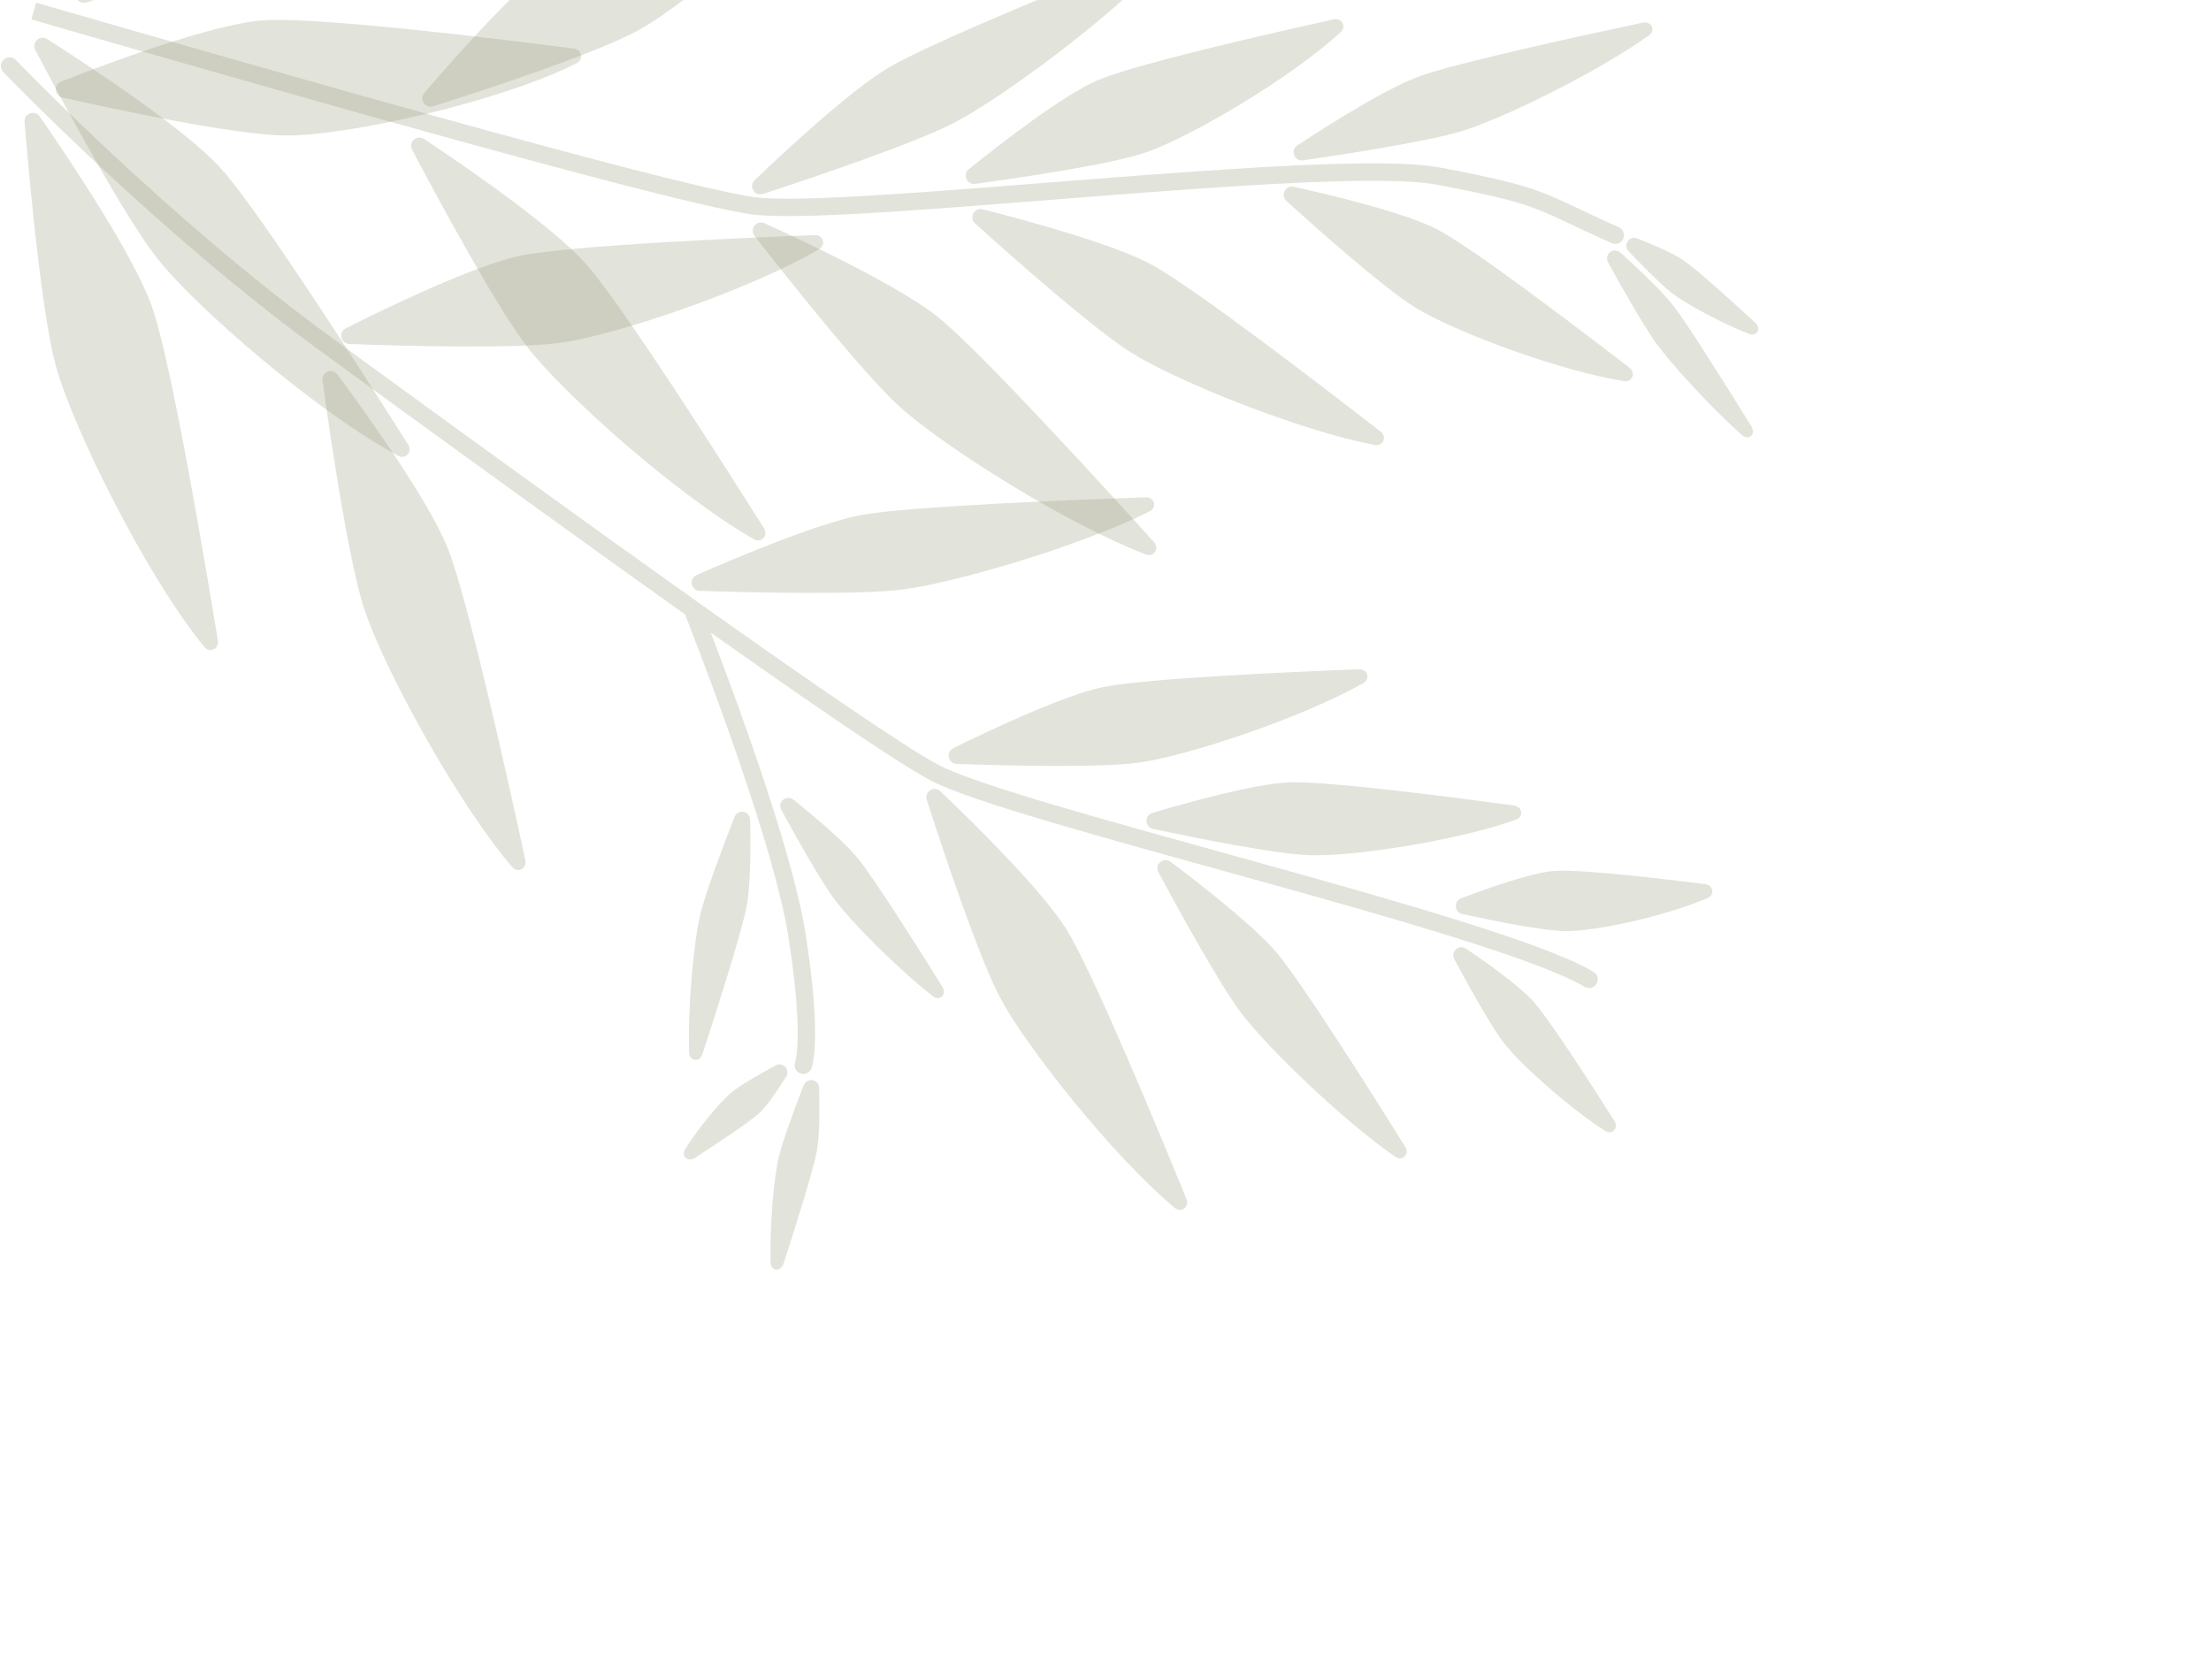
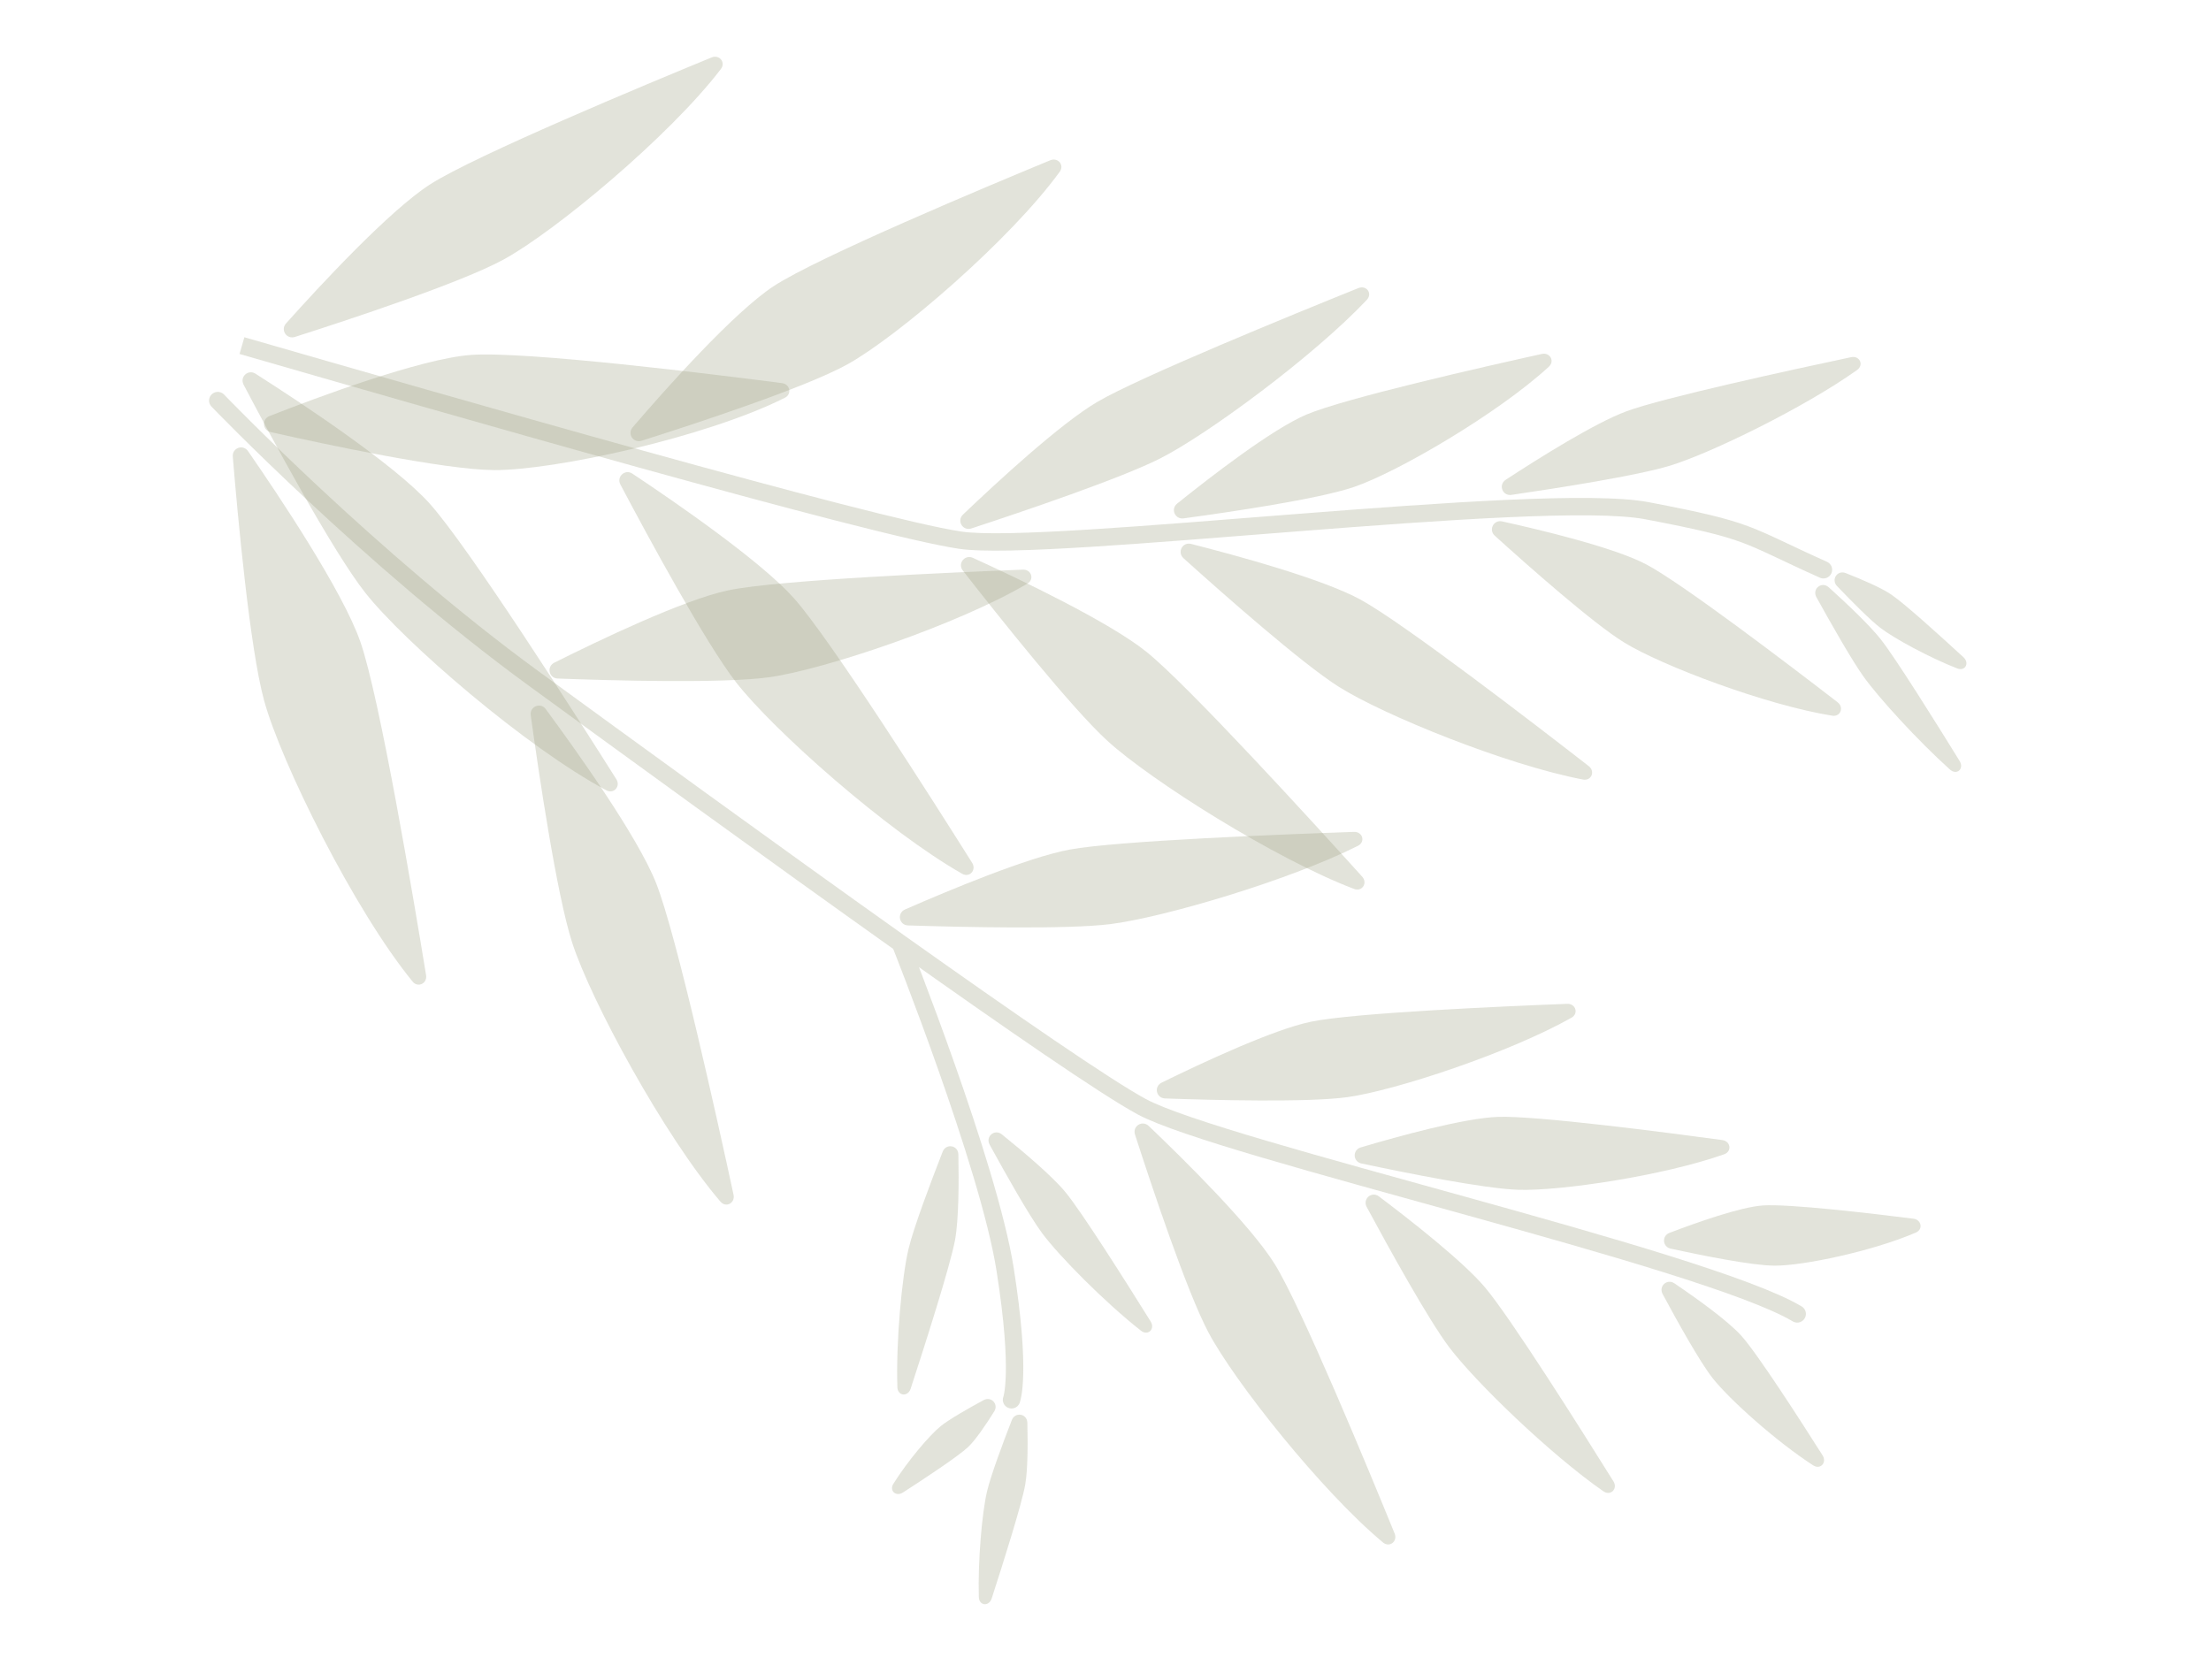
<svg xmlns="http://www.w3.org/2000/svg" width="254" height="193" viewBox="0 0 254 193" fill="none" version="1.1" id="svg29">
  <defs id="defs29" />
-   <path d="M 87.679,22.278 C 86.682,22.605 85.956,21.402 86.714,20.678 90.742,16.836 97.929,10.216 102.14,7.737 c 4.793,-2.822 22.628,-10.108 29.99,-13.077 0.93,-0.375 1.658,0.625 0.97,1.354 -6.091,6.461 -18.24,15.417 -23.679,18.192 -4.469,2.281 -15.731,6.096 -21.742,8.071 z" fill="#9da083" fill-opacity="0.3" id="path1" />
-   <path d="m 49.784,12.204 c -0.945,0.299 -1.671,-0.791 -1.026,-1.543 3.765,-4.385 11.606,-13.211 16.213,-16.229 5.053,-3.31 24.59,-11.494 31.765,-14.457 0.877,-0.362 1.647,0.547 1.09,1.315 C 92.117,-10.851 79.188,0.246 73.392,3.446 68.547,6.121 55.763,10.31 49.784,12.204 Z" fill="#9da083" fill-opacity="0.3" id="path2" />
-   <path d="M 9.959,0.275 C 9.004,0.579 8.272,-0.533 8.941,-1.28 12.848,-5.646 20.838,-14.277 25.513,-17.27 c 5.153,-3.3 24.973,-11.553 32.317,-14.57 0.887,-0.364 1.652,0.565 1.069,1.327 -5.926,7.752 -19.108,18.712 -25.002,21.912 -4.92,2.671 -17.823,6.925 -23.938,8.876 z" fill="#9da083" fill-opacity="0.3" id="path3" />
-   <path d="m 185.15,27.939 c 0.503,0.226 1.095,9e-4 1.321,-0.503 0.226,-0.504 0.001,-1.096 -0.503,-1.322 z M 3.599,2.232 c 11.121,3.211 29.213,8.427 45.795,13.027 16.541,4.589 31.684,8.596 36.839,9.356 L 86.524,22.636 C 81.525,21.899 66.539,17.94 49.928,13.331 33.358,8.734 15.275,3.521 4.153,0.31 Z M 86.232,24.614 c 2.665,0.393 8.22,0.21 15.101,-0.217 6.928,-0.43 15.34,-1.12 23.798,-1.782 8.465,-0.663 16.978,-1.298 24.137,-1.621 7.202,-0.326 12.906,-0.328 15.826,0.231 l 0.376,-1.964 c -3.193,-0.611 -9.14,-0.588 -16.292,-0.264 -7.196,0.325 -15.74,0.963 -24.204,1.625 -8.471,0.663 -16.858,1.351 -23.765,1.78 -6.955,0.432 -12.273,0.59 -14.685,0.235 z m 78.862,-3.39 c 6.117,1.17 8.804,1.819 11.105,2.673 2.352,0.873 4.251,1.933 8.951,4.042 l 0.818,-1.825 c -4.523,-2.03 -6.649,-3.193 -9.073,-4.093 -2.475,-0.919 -5.314,-1.593 -11.425,-2.762 z" fill="#9da083" fill-opacity="0.3" id="path4" />
-   <path d="m 86.692,27.123 c -0.634,-0.812 0.222,-1.891 1.16,-1.463 5.41,2.47 15.613,7.337 19.901,10.771 4.794,3.839 19.287,19.74 24.812,25.856 0.661,0.731 -0.001,1.765 -0.922,1.416 C 122.59,60.272 108.278,51.229 103.306,46.688 99.174,42.915 90.783,32.363 86.692,27.123 Z" fill="#9da083" fill-opacity="0.3" id="path5" />
-   <path d="m 47.354,17.238 c -0.478,-0.903 0.529,-1.822 1.379,-1.255 5.025,3.345 14.763,10.062 18.543,14.3 4.197,4.706 16.076,23.407 20.486,30.421 0.52,0.827 -0.294,1.738 -1.144,1.256 C 77.982,57.06 64.905,45.439 60.663,39.985 57.125,35.437 50.488,23.162 47.354,17.238 Z" fill="#9da083" fill-opacity="0.3" id="path6" />
-   <path d="M 4.065,5.761 C 3.595,4.867 4.582,3.955 5.434,4.499 10.679,7.846 21.311,14.875 25.36,19.332 c 4.457,4.906 17.03,24.635 21.525,31.76 0.516,0.818 -0.284,1.734 -1.137,1.28 C 36.564,47.48 22.536,35.368 18.047,29.671 14.282,24.893 7.252,11.818 4.065,5.761 Z" fill="#9da083" fill-opacity="0.3" id="path7" />
-   <path d="m 147.805,23.116 c -0.747,-0.676 -0.138,-1.863 0.845,-1.646 4.673,1.033 12.86,3.011 16.503,4.914 4.108,2.146 16.726,11.771 22.031,15.865 0.763,0.589 0.335,1.698 -0.616,1.546 -7.606,-1.219 -19.574,-5.742 -23.921,-8.421 -3.554,-2.19 -10.916,-8.706 -14.842,-12.258 z" fill="#9da083" fill-opacity="0.3" id="path8" />
-   <path d="m 187.123,28.906 c -0.716,-0.748 0.03,-1.877 0.994,-1.498 1.907,0.751 4.071,1.685 5.213,2.454 1.52,1.022 5.643,4.757 8.318,7.221 0.728,0.671 0.188,1.643 -0.734,1.279 -3.248,-1.282 -7.222,-3.434 -8.824,-4.667 -1.171,-0.901 -3.265,-3.012 -4.967,-4.789 z" fill="#9da083" fill-opacity="0.3" id="path9" />
-   <path d="m 149.722,18.423 c -1.041,0.152 -1.541,-1.161 -0.661,-1.737 3.933,-2.571 10.258,-6.53 13.861,-7.866 4.198,-1.557 19.034,-4.782 25.81,-6.219 0.985,-0.209 1.51,0.89 0.691,1.473 -6.038,4.298 -16.782,9.557 -21.496,10.992 -3.803,1.159 -12.864,2.576 -18.205,3.356 z" fill="#9da083" fill-opacity="0.3" id="path10" />
-   <path d="m 112.045,25.7 c -0.763,-0.688 -0.121,-1.895 0.875,-1.642 5.342,1.359 15.085,4.021 19.425,6.38 4.88,2.652 20.171,14.423 26.25,19.149 0.775,0.603 0.307,1.726 -0.658,1.543 C 149.189,49.47 135.039,43.732 129.885,40.474 125.629,37.785 116.624,29.826 112.045,25.7 Z" fill="#9da083" fill-opacity="0.3" id="path11" />
-   <path d="m 184.753,30.186 c -0.535,-0.964 0.606,-1.879 1.423,-1.14 2.183,1.975 4.712,4.376 5.984,5.993 1.7,2.159 6.268,9.464 9.041,13.957 0.556,0.9 -0.323,1.691 -1.11,0.984 -3.679,-3.307 -8.193,-8.245 -9.937,-10.691 -1.308,-1.834 -3.617,-5.883 -5.401,-9.103 z" fill="#9da083" fill-opacity="0.3" id="path12" />
-   <path d="m 112.045,21.12 c -0.986,0.133 -1.509,-1.071 -0.734,-1.694 3.811,-3.067 10.892,-8.547 14.841,-10.227 4.41,-1.876 20.481,-5.52 27.057,-6.972 0.929,-0.205 1.51,0.82 0.809,1.464 -5.862,5.39 -17.4,12.125 -22.395,13.824 -4.103,1.395 -14.277,2.888 -19.578,3.606 z" fill="#9da083" fill-opacity="0.3" id="path13" />
-   <path d="m 89.773,93.087 c -0.513,-0.938 0.573,-1.851 1.404,-1.18 2.54,2.048 5.773,4.788 7.28,6.608 1.891,2.284 6.984,10.348 9.812,14.889 0.541,0.868 -0.308,1.691 -1.112,1.059 -4.136,-3.244 -9.43,-8.597 -11.368,-11.221 -1.492,-2.021 -4.146,-6.733 -6.017,-10.155 z" fill="#9da083" fill-opacity="0.3" id="path14" />
-   <path d="m 109.923,87.775 c -1.021,-0.036 -1.313,-1.364 -0.395,-1.815 4.587,-2.254 12.794,-6.098 17.156,-7.003 4.928,-1.022 22.252,-1.777 29.435,-2.053 0.976,-0.037 1.344,1.112 0.494,1.593 -7.149,4.042 -20.267,8.371 -25.75,9.129 -4.497,0.622 -15.233,0.351 -20.94,0.149 z" fill="#9da083" fill-opacity="0.3" id="path15" />
-   <path d="m 84.372,93.896 c 0.389,-0.995 1.786,-0.751 1.806,0.318 0.064,3.262 0.043,7.501 -0.383,9.824 -0.535,2.917 -3.438,12.001 -5.098,17.087 -0.317,0.972 -1.493,0.851 -1.526,-0.171 -0.173,-5.254 0.525,-12.75 1.289,-15.921 0.589,-2.442 2.493,-7.504 3.912,-11.136 z" fill="#9da083" fill-opacity="0.3" id="path16" />
-   <path d="m 92.315,124.739 c 0.384,-0.99 1.761,-0.758 1.787,0.303 0.061,2.489 0.051,5.446 -0.249,7.135 -0.394,2.221 -2.504,8.902 -3.846,13.047 -0.313,0.966 -1.452,0.854 -1.48,-0.161 -0.117,-4.165 0.371,-9.721 0.943,-12.135 0.426,-1.799 1.751,-5.37 2.845,-8.189 z" fill="#9da083" fill-opacity="0.3" id="path17" />
-   <path d="m 89.074,122.44 c 0.868,-0.471 1.751,0.454 1.227,1.292 -0.958,1.532 -2.135,3.275 -2.998,4.092 -1.112,1.051 -4.936,3.58 -7.492,5.231 -0.794,0.513 -1.604,-0.196 -1.102,-0.998 1.61,-2.575 4.115,-5.552 5.442,-6.628 0.962,-0.779 3.117,-2.009 4.923,-2.989 z" fill="#9da083" fill-opacity="0.3" id="path18" />
-   <path d="M 80.408,67.895 C 79.36,67.862 79.088,66.483 80.049,66.063 85.148,63.829 94.165,60.067 98.971,59.177 104.44,58.165 123.692,57.418 131.625,57.147 c 1.002,-0.034 1.344,1.154 0.448,1.605 -7.933,3.988 -22.413,8.249 -28.473,8.996 -4.981,0.615 -16.867,0.348 -23.192,0.147 z" fill="#9da083" fill-opacity="0.3" id="path19" />
-   <path d="M 7.172,11.208 C 6.226,10.995 6.13,9.723 7.033,9.368 12.507,7.22 24.404,2.774 30.158,2.343 36.404,1.875 58.258,4.588 65.926,5.58 66.849,5.7 67.077,6.847 66.246,7.265 57.174,11.821 39.686,15.617 32.836,15.574 27.078,15.537 13.289,12.583 7.172,11.208 Z" fill="#9da083" fill-opacity="0.3" id="path20" />
-   <path d="m 40.148,39.524 c -1.018,-0.038 -1.301,-1.364 -0.391,-1.82 5.089,-2.55 14.854,-7.234 19.966,-8.31 5.701,-1.2 26.027,-2.079 33.868,-2.381 0.973,-0.037 1.35,1.114 0.511,1.609 -8.009,4.721 -23.307,9.864 -29.637,10.752 -5.253,0.737 -18.008,0.385 -24.317,0.151 z" fill="#9da083" fill-opacity="0.3" id="path21" />
-   <path d="m 1.099,7.587 c 0,0 17.555,18.27 36.261,31.912 10.158,7.408 27.228,19.847 42.153,30.449 M 182.543,112.53 C 171.853,106.151 116.27,93.602 107.241,88.722 103.115,86.493 92.073,78.871 79.513,69.948 m 0,0 c 0,0 10.139,25.438 12.037,37.474 1.899,12.037 0.736,14.978 0.736,14.978" stroke="#9da083" stroke-opacity="0.3" stroke-width="2" stroke-linecap="round" id="path22" />
-   <path d="m 106.469,91.924 c -0.314,-0.972 0.84,-1.693 1.579,-0.988 4.112,3.924 11.753,11.473 14.488,15.892 3.056,4.937 10.795,23.666 13.762,30.942 0.368,0.904 -0.59,1.65 -1.339,1.025 -7.112,-5.933 -17.079,-18.519 -20.059,-24.149 -2.472,-4.67 -6.488,-16.71 -8.431,-22.723 z" fill="#9da083" fill-opacity="0.3" id="path23" />
-   <path d="m 37.052,43.748 c -0.14,-1.012 1.119,-1.532 1.725,-0.71 3.602,4.886 10.533,14.619 12.656,19.941 2.355,5.904 7.163,27.727 8.917,35.862 0.206,0.955 -0.871,1.534 -1.505,0.791 C 52.349,92.031 43.955,76.511 41.815,69.883 40.03,64.354 37.975,50.421 37.052,43.748 Z" fill="#9da083" fill-opacity="0.3" id="path24" />
-   <path d="m 2.824,14.025 c -0.083,-1.006 1.18,-1.456 1.754,-0.626 3.585,5.185 10.85,16.058 12.888,21.864 2.24,6.379 6.195,29.957 7.563,38.349 0.155,0.952 -0.939,1.48 -1.549,0.734 C 16.775,66.146 8.371,49.177 6.42,42.045 4.78,36.053 3.393,20.92 2.824,14.025 Z" fill="#9da083" fill-opacity="0.3" id="path25" />
-   <path d="m 167.082,110.246 c -0.482,-0.897 0.51,-1.801 1.353,-1.228 2.606,1.768 6.16,4.315 7.705,6.04 1.857,2.073 6.733,9.649 9.322,13.734 0.521,0.823 -0.255,1.674 -1.075,1.146 -4.211,-2.712 -9.677,-7.613 -11.575,-10.044 -1.476,-1.891 -4.03,-6.486 -5.73,-9.648 z" fill="#9da083" fill-opacity="0.3" id="path26" />
-   <path d="m 168.011,105.034 c -0.947,-0.207 -1.045,-1.468 -0.139,-1.814 3.149,-1.201 8.098,-2.95 10.677,-3.145 2.953,-0.224 12.603,0.918 17.349,1.518 0.923,0.116 1.133,1.222 0.28,1.591 -4.934,2.133 -12.945,3.824 -16.237,3.805 -2.607,-0.015 -8.372,-1.18 -11.93,-1.955 z" fill="#9da083" fill-opacity="0.3" id="path27" />
-   <path d="m 133.088,100.247 c -0.5,-0.928 0.567,-1.848 1.409,-1.213 3.773,2.848 9.669,7.481 12.167,10.432 2.914,3.442 11.073,16.379 14.767,22.302 0.534,0.855 -0.322,1.724 -1.15,1.149 -6.122,-4.253 -14.768,-12.625 -17.746,-16.594 -2.402,-3.203 -6.866,-11.287 -9.447,-16.076 z" fill="#9da083" fill-opacity="0.3" id="path28" />
-   <path d="m 132.486,95.249 c -0.995,-0.212 -1.05,-1.558 -0.075,-1.848 4.416,-1.311 11.917,-3.376 15.777,-3.508 4.399,-0.15 19.258,1.783 25.751,2.664 0.964,0.131 1.131,1.31 0.215,1.634 -6.928,2.455 -18.828,4.246 -23.677,4.08 -3.94,-0.135 -12.959,-1.951 -17.991,-3.023 z" fill="#9da083" fill-opacity="0.3" id="path29" />
+   <path d="m 111.598,60.719 c -0.996,0.327 -1.723,-0.875 -0.965,-1.599 4.028,-3.843 11.214,-10.462 15.426,-12.941 4.793,-2.822 22.628,-10.108 29.99,-13.077 0.93,-0.375 1.658,0.625 0.97,1.354 -6.091,6.461 -18.24,15.417 -23.679,18.192 -4.469,2.281 -15.731,6.096 -21.742,8.071 z" fill="#9da083" fill-opacity="0.3" id="path1" />
+   <path d="m 73.703,50.645 c -0.945,0.299 -1.671,-0.791 -1.026,-1.543 3.765,-4.385 11.606,-13.211 16.213,-16.229 5.053,-3.31 24.59,-11.494 31.765,-14.457 0.877,-0.362 1.647,0.547 1.09,1.315 -5.709,7.86 -18.638,18.957 -24.434,22.157 -4.845,2.675 -17.629,6.864 -23.608,8.757 z" fill="#9da083" fill-opacity="0.3" id="path2" />
+   <path d="m 33.879,38.716 c -0.956,0.305 -1.687,-0.807 -1.018,-1.555 3.907,-4.366 11.897,-12.997 16.572,-15.99 5.153,-3.3 24.973,-11.553 32.317,-14.57 0.887,-0.364 1.652,0.565 1.069,1.327 -5.926,7.751 -19.108,18.712 -25.002,21.912 -4.92,2.671 -17.823,6.925 -23.938,8.876 z" fill="#9da083" fill-opacity="0.3" id="path3" />
+   <path d="m 209.069,66.381 c 0.503,0.226 1.095,9e-4 1.321,-0.503 0.226,-0.504 0.001,-1.096 -0.503,-1.322 z M 27.518,40.673 c 11.121,3.211 29.213,8.427 45.795,13.027 16.541,4.589 31.684,8.596 36.839,9.356 l 0.292,-1.979 c -4.999,-0.737 -19.985,-4.696 -36.596,-9.305 -16.57,-4.597 -34.653,-9.81 -45.775,-13.021 z m 82.634,22.383 c 2.665,0.393 8.22,0.21 15.101,-0.217 6.928,-0.43 15.34,-1.12 23.798,-1.782 8.465,-0.663 16.978,-1.298 24.137,-1.621 7.202,-0.326 12.906,-0.328 15.826,0.231 l 0.376,-1.964 c -3.193,-0.611 -9.14,-0.588 -16.292,-0.264 -7.196,0.325 -15.74,0.963 -24.204,1.625 -8.471,0.663 -16.858,1.351 -23.765,1.78 -6.955,0.432 -12.273,0.59 -14.685,0.235 z m 78.862,-3.39 c 6.117,1.17 8.804,1.819 11.105,2.673 2.352,0.873 4.251,1.933 8.951,4.042 l 0.818,-1.825 c -4.523,-2.03 -6.649,-3.193 -9.073,-4.093 -2.475,-0.919 -5.314,-1.593 -11.425,-2.762 z" fill="#9da083" fill-opacity="0.3" id="path4" />
+   <path d="m 110.612,65.565 c -0.634,-0.812 0.222,-1.891 1.16,-1.463 5.41,2.47 15.613,7.337 19.901,10.771 4.794,3.839 19.287,19.74 24.812,25.856 0.661,0.731 -10e-4,1.765 -0.922,1.416 -9.053,-3.43 -23.365,-12.473 -28.337,-17.014 -4.131,-3.773 -12.523,-14.325 -16.614,-19.566 z" fill="#9da083" fill-opacity="0.3" id="path5" />
+   <path d="m 71.274,55.68 c -0.478,-0.903 0.529,-1.822 1.379,-1.255 5.025,3.345 14.763,10.062 18.543,14.3 4.197,4.706 16.076,23.407 20.486,30.421 0.52,0.827 -0.294,1.738 -1.144,1.256 -8.637,-4.899 -21.714,-16.52 -25.956,-21.974 -3.538,-4.548 -10.174,-16.823 -13.308,-22.747 z" fill="#9da083" fill-opacity="0.3" id="path6" />
+   <path d="m 27.985,44.203 c -0.471,-0.895 0.517,-1.806 1.369,-1.262 5.245,3.347 15.877,10.376 19.925,14.833 4.457,4.906 17.03,24.635 21.525,31.76 0.516,0.818 -0.284,1.734 -1.137,1.28 -9.184,-4.891 -23.212,-17.004 -27.701,-22.701 -3.765,-4.778 -10.795,-17.853 -13.981,-23.909 z" fill="#9da083" fill-opacity="0.3" id="path7" />
+   <path d="m 171.724,61.558 c -0.747,-0.676 -0.138,-1.863 0.845,-1.646 4.673,1.033 12.86,3.011 16.503,4.914 4.108,2.146 16.726,11.771 22.031,15.865 0.763,0.589 0.335,1.698 -0.616,1.546 -7.606,-1.219 -19.574,-5.742 -23.921,-8.421 -3.554,-2.19 -10.916,-8.706 -14.842,-12.258 z" fill="#9da083" fill-opacity="0.3" id="path8" />
+   <path d="m 211.042,67.348 c -0.716,-0.748 0.03,-1.877 0.994,-1.498 1.907,0.751 4.071,1.685 5.213,2.454 1.52,1.022 5.643,4.757 8.318,7.221 0.728,0.671 0.188,1.643 -0.734,1.279 -3.248,-1.282 -7.222,-3.434 -8.824,-4.667 -1.171,-0.901 -3.265,-3.012 -4.967,-4.789 z" fill="#9da083" fill-opacity="0.3" id="path9" />
+   <path d="m 173.641,56.864 c -1.041,0.152 -1.541,-1.161 -0.661,-1.737 3.933,-2.571 10.258,-6.53 13.861,-7.866 4.198,-1.557 19.034,-4.782 25.81,-6.219 0.985,-0.209 1.51,0.89 0.691,1.473 -6.038,4.298 -16.782,9.557 -21.496,10.992 -3.803,1.159 -12.864,2.576 -18.205,3.356 z" fill="#9da083" fill-opacity="0.3" id="path10" />
+   <path d="m 135.964,64.142 c -0.763,-0.688 -0.121,-1.895 0.875,-1.642 5.342,1.359 15.085,4.021 19.425,6.38 4.88,2.652 20.171,14.423 26.25,19.149 0.775,0.603 0.307,1.726 -0.658,1.543 -8.748,-1.659 -22.898,-7.397 -28.052,-10.654 -4.256,-2.69 -13.261,-10.648 -17.84,-14.774 z" fill="#9da083" fill-opacity="0.3" id="path11" />
+   <path d="m 208.672,68.628 c -0.535,-0.964 0.606,-1.879 1.423,-1.14 2.183,1.975 4.712,4.376 5.984,5.993 1.7,2.159 6.268,9.464 9.041,13.957 0.556,0.9 -0.323,1.691 -1.11,0.984 -3.679,-3.307 -8.193,-8.245 -9.937,-10.691 -1.308,-1.834 -3.617,-5.883 -5.401,-9.103 z" fill="#9da083" fill-opacity="0.3" id="path12" />
+   <path d="m 135.964,59.562 c -0.986,0.133 -1.509,-1.071 -0.734,-1.694 3.811,-3.067 10.892,-8.547 14.841,-10.227 4.41,-1.876 20.481,-5.52 27.057,-6.972 0.929,-0.205 1.51,0.82 0.809,1.464 -5.862,5.39 -17.4,12.125 -22.395,13.824 -4.103,1.395 -14.277,2.888 -19.578,3.606 z" fill="#9da083" fill-opacity="0.3" id="path13" />
+   <path d="m 113.693,131.529 c -0.513,-0.938 0.573,-1.851 1.404,-1.18 2.54,2.048 5.773,4.788 7.28,6.608 1.891,2.284 6.984,10.348 9.812,14.889 0.541,0.868 -0.308,1.691 -1.112,1.059 -4.136,-3.244 -9.43,-8.597 -11.368,-11.221 -1.492,-2.021 -4.146,-6.733 -6.017,-10.155 z" fill="#9da083" fill-opacity="0.3" id="path14" />
+   <path d="m 133.842,126.217 c -1.021,-0.036 -1.313,-1.364 -0.395,-1.815 4.587,-2.254 12.794,-6.098 17.156,-7.003 4.928,-1.022 22.252,-1.777 29.435,-2.053 0.976,-0.037 1.344,1.112 0.494,1.593 -7.149,4.042 -20.267,8.371 -25.75,9.129 -4.497,0.622 -15.233,0.351 -20.94,0.149 z" fill="#9da083" fill-opacity="0.3" id="path15" />
+   <path d="m 108.292,132.337 c 0.389,-0.995 1.786,-0.751 1.806,0.318 0.064,3.262 0.043,7.501 -0.383,9.824 -0.535,2.917 -3.438,12.001 -5.098,17.087 -0.317,0.972 -1.493,0.851 -1.526,-0.171 -0.173,-5.254 0.525,-12.75 1.289,-15.921 0.589,-2.442 2.493,-7.504 3.912,-11.136 z" fill="#9da083" fill-opacity="0.3" id="path16" />
+   <path d="m 116.235,163.181 c 0.384,-0.99 1.761,-0.758 1.787,0.303 0.061,2.489 0.051,5.446 -0.249,7.135 -0.394,2.221 -2.504,8.902 -3.846,13.047 -0.313,0.966 -1.452,0.854 -1.48,-0.161 -0.117,-4.165 0.371,-9.721 0.943,-12.135 0.426,-1.799 1.751,-5.37 2.845,-8.189 z" fill="#9da083" fill-opacity="0.3" id="path17" />
+   <path d="m 112.993,160.882 c 0.868,-0.471 1.751,0.454 1.227,1.292 -0.958,1.532 -2.135,3.275 -2.998,4.092 -1.112,1.051 -4.936,3.58 -7.492,5.231 -0.794,0.513 -1.604,-0.196 -1.102,-0.998 1.61,-2.575 4.115,-5.552 5.442,-6.628 0.962,-0.779 3.117,-2.009 4.923,-2.989 z" fill="#9da083" fill-opacity="0.3" id="path18" />
+   <path d="m 104.328,106.337 c -1.048,-0.033 -1.32,-1.412 -0.359,-1.833 5.099,-2.233 14.116,-5.996 18.922,-6.885 5.47,-1.012 24.721,-1.759 32.654,-2.031 1.002,-0.034 1.344,1.154 0.448,1.605 -7.933,3.988 -22.413,8.249 -28.473,8.996 -4.981,0.615 -16.867,0.348 -23.192,0.147 z" fill="#9da083" fill-opacity="0.3" id="path19" />
+   <path d="m 31.092,49.65 c -0.947,-0.213 -1.043,-1.485 -0.139,-1.84 5.473,-2.148 17.37,-6.594 23.125,-7.025 6.245,-0.468 28.1,2.245 35.768,3.238 0.922,0.119 1.151,1.267 0.32,1.684 -9.072,4.556 -26.56,8.353 -33.41,8.309 -5.758,-0.037 -19.548,-2.99 -25.664,-4.366 z" fill="#9da083" fill-opacity="0.3" id="path20" />
+   <path d="m 64.068,77.966 c -1.018,-0.038 -1.301,-1.364 -0.391,-1.82 5.089,-2.55 14.854,-7.234 19.966,-8.31 5.701,-1.2 26.027,-2.079 33.868,-2.381 0.973,-0.037 1.35,1.114 0.511,1.609 -8.009,4.721 -23.307,9.864 -29.637,10.752 -5.253,0.737 -18.008,0.385 -24.317,0.151 z" fill="#9da083" fill-opacity="0.3" id="path21" />
+   <path d="m 25.018,46.029 c 0,0 17.555,18.27 36.261,31.912 10.158,7.408 27.228,19.847 42.153,30.449 m 103.03,42.582 c -10.69,-6.379 -66.273,-18.928 -75.302,-23.808 -4.126,-2.23 -15.168,-9.852 -27.728,-18.774 m 0,0 c 0,0 10.139,25.438 12.037,37.474 1.899,12.037 0.736,14.978 0.736,14.978" stroke="#9da083" stroke-opacity="0.3" stroke-width="2" stroke-linecap="round" id="path22" />
+   <path d="m 130.388,130.366 c -0.314,-0.972 0.84,-1.693 1.579,-0.988 4.112,3.924 11.753,11.473 14.488,15.892 3.056,4.937 10.795,23.666 13.762,30.942 0.368,0.904 -0.59,1.65 -1.339,1.025 -7.112,-5.933 -17.079,-18.519 -20.059,-24.149 -2.472,-4.67 -6.488,-16.71 -8.431,-22.723 z" fill="#9da083" fill-opacity="0.3" id="path23" />
+   <path d="m 60.972,82.19 c -0.14,-1.012 1.119,-1.532 1.725,-0.71 3.602,4.886 10.533,14.619 12.656,19.941 2.355,5.904 7.163,27.727 8.917,35.862 0.206,0.955 -0.871,1.534 -1.505,0.791 -6.496,-7.6 -14.89,-23.121 -17.03,-29.748 -1.786,-5.53 -3.84,-19.463 -4.763,-26.136 z" fill="#9da083" fill-opacity="0.3" id="path24" />
+   <path d="m 26.743,52.467 c -0.083,-1.006 1.18,-1.456 1.754,-0.626 3.585,5.185 10.85,16.058 12.888,21.864 2.24,6.379 6.195,29.957 7.563,38.349 0.155,0.952 -0.939,1.48 -1.549,0.734 -6.706,-8.199 -15.109,-25.168 -17.061,-32.3 -1.64,-5.992 -3.026,-21.125 -3.595,-28.02 z" fill="#9da083" fill-opacity="0.3" id="path25" />
+   <path d="m 191.001,148.688 c -0.482,-0.897 0.51,-1.801 1.353,-1.228 2.606,1.768 6.16,4.315 7.705,6.04 1.857,2.073 6.733,9.649 9.322,13.734 0.521,0.823 -0.255,1.674 -1.075,1.146 -4.211,-2.712 -9.677,-7.613 -11.575,-10.044 -1.476,-1.891 -4.03,-6.486 -5.73,-9.648 z" fill="#9da083" fill-opacity="0.3" id="path26" />
+   <path d="m 191.93,143.476 c -0.947,-0.207 -1.045,-1.468 -0.139,-1.814 3.149,-1.201 8.098,-2.95 10.677,-3.145 2.953,-0.224 12.603,0.918 17.349,1.518 0.923,0.116 1.133,1.222 0.28,1.591 -4.934,2.133 -12.945,3.824 -16.237,3.805 -2.607,-0.015 -8.372,-1.18 -11.93,-1.955 z" fill="#9da083" fill-opacity="0.3" id="path27" />
+   <path d="m 157.007,138.689 c -0.5,-0.928 0.567,-1.848 1.409,-1.213 3.773,2.848 9.669,7.481 12.167,10.432 2.914,3.442 11.073,16.379 14.767,22.302 0.534,0.855 -0.322,1.724 -1.15,1.149 -6.122,-4.253 -14.768,-12.625 -17.746,-16.594 -2.402,-3.203 -6.866,-11.287 -9.447,-16.076 z" fill="#9da083" fill-opacity="0.3" id="path28" />
+   <path d="m 156.405,133.69 c -0.995,-0.212 -1.05,-1.558 -0.075,-1.848 4.416,-1.311 11.917,-3.376 15.777,-3.508 4.399,-0.15 19.258,1.783 25.751,2.664 0.964,0.131 1.131,1.31 0.215,1.634 -6.928,2.455 -18.828,4.246 -23.677,4.08 -3.94,-0.135 -12.959,-1.951 -17.991,-3.023 z" fill="#9da083" fill-opacity="0.3" id="path29" />
</svg>
